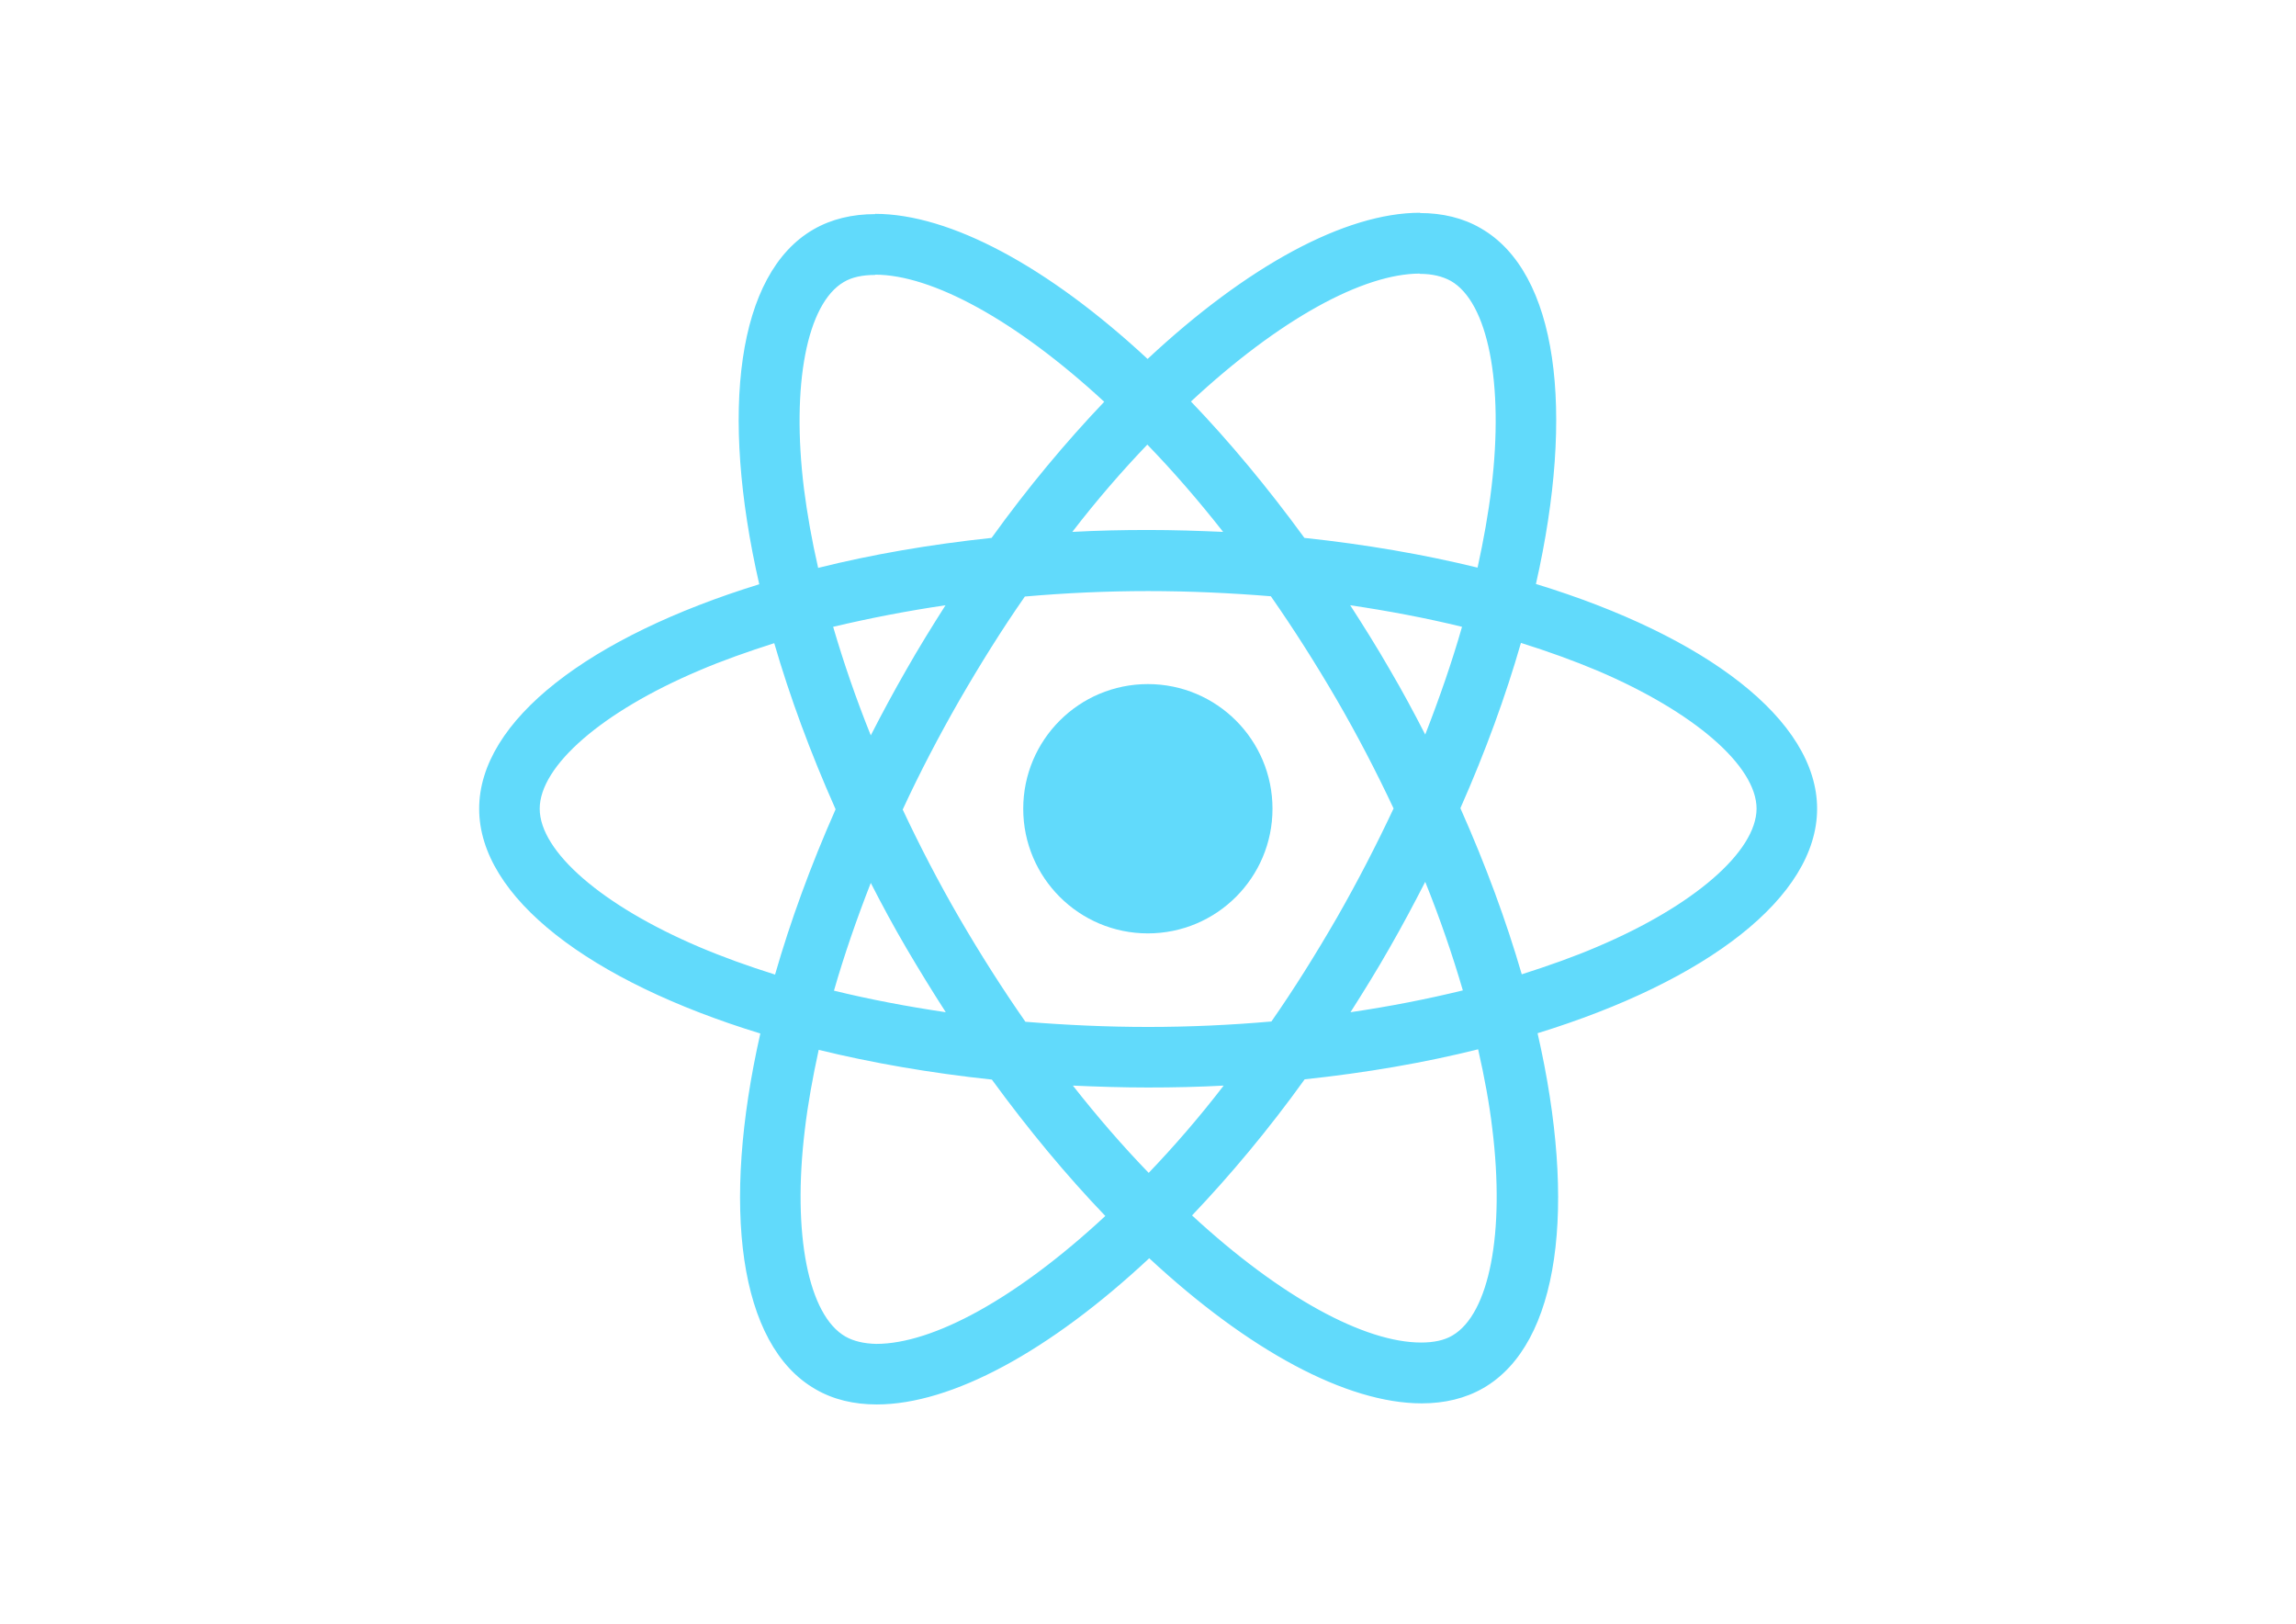
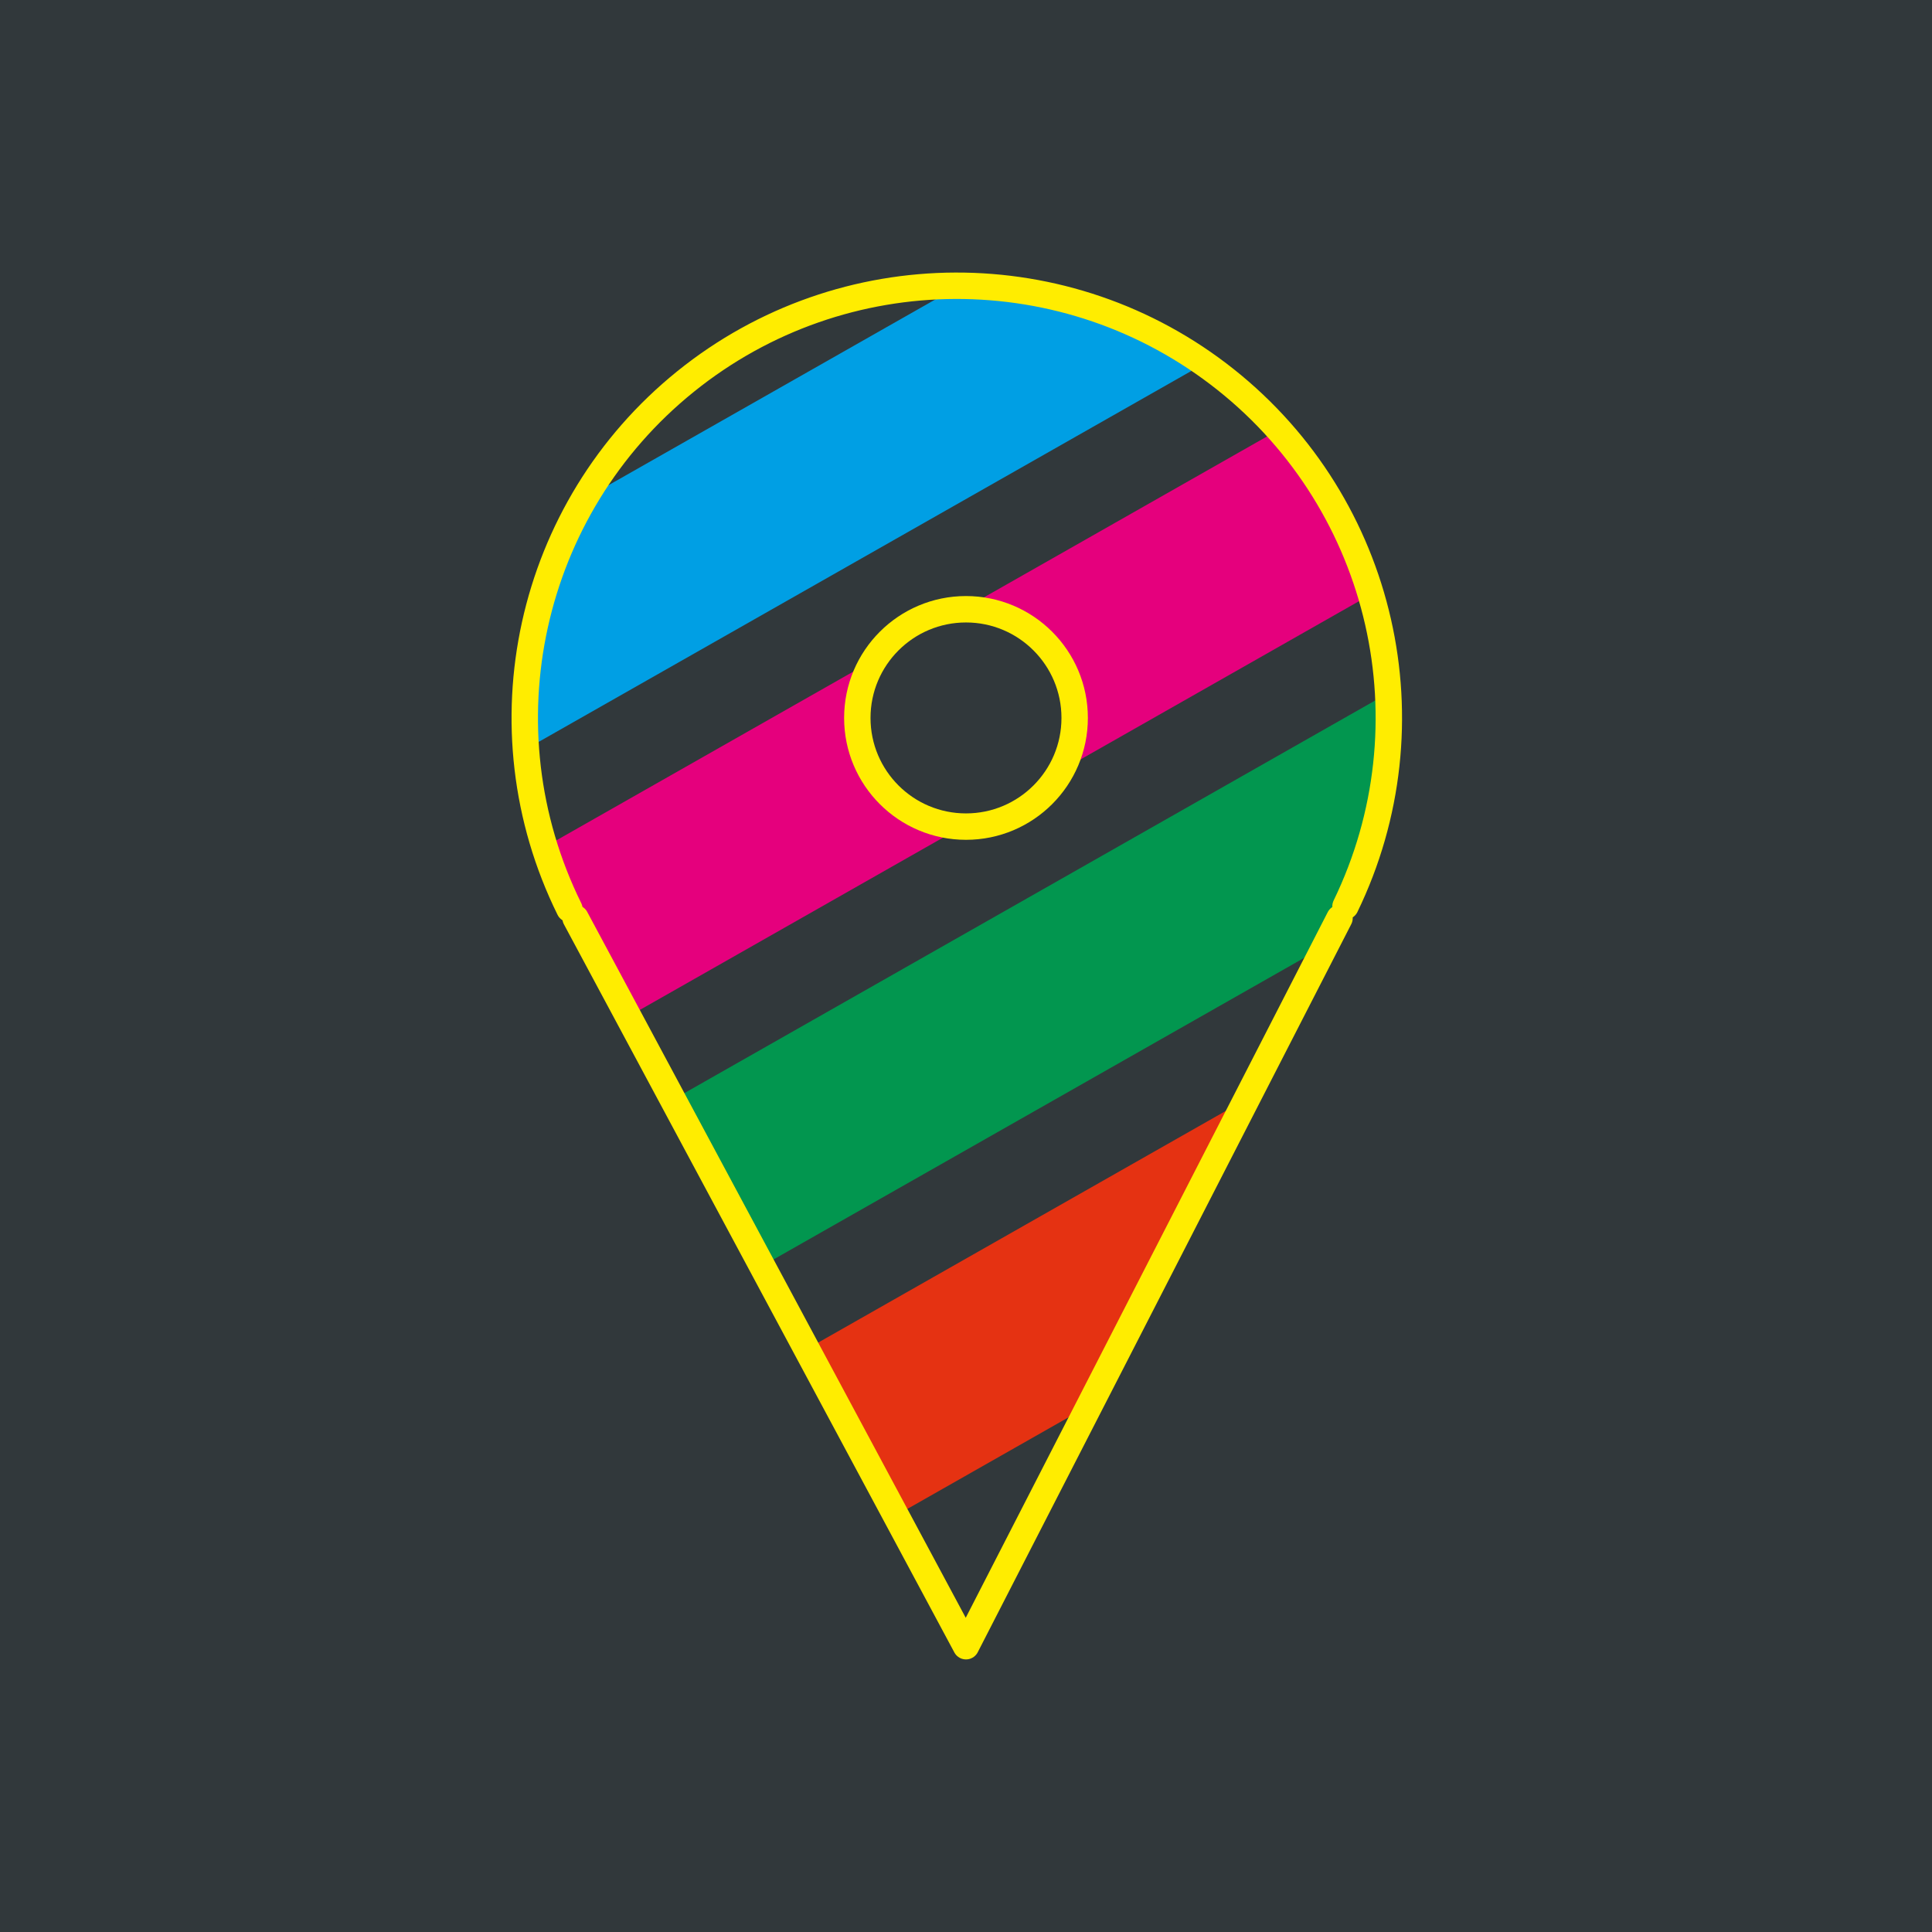
- <svg xmlns="http://www.w3.org/2000/svg" viewBox="0 0 841.9 595.3">
-   <g fill="#61DAFB">
-     <path d="M666.3 296.5c0-32.5-40.7-63.3-103.1-82.4 14.4-63.6 8-114.2-20.2-130.4-6.5-3.8-14.1-5.6-22.4-5.6v22.3c4.6 0 8.3.9 11.4 2.6 13.6 7.8 19.5 37.5 14.9 75.7-1.1 9.4-2.9 19.3-5.1 29.4-19.6-4.8-41-8.5-63.5-10.9-13.5-18.5-27.5-35.3-41.6-50 32.6-30.3 63.2-46.9 84-46.9V78c-27.5 0-63.5 19.6-99.9 53.6-36.4-33.8-72.4-53.2-99.9-53.2v22.3c20.7 0 51.4 16.5 84 46.6-14 14.7-28 31.4-41.3 49.9-22.6 2.4-44 6.1-63.6 11-2.3-10-4-19.7-5.2-29-4.7-38.2 1.1-67.9 14.6-75.8 3-1.8 6.9-2.6 11.5-2.6V78.5c-8.4 0-16 1.8-22.6 5.6-28.1 16.2-34.4 66.7-19.9 130.1-62.2 19.2-102.7 49.9-102.7 82.3 0 32.5 40.7 63.3 103.1 82.4-14.4 63.6-8 114.2 20.2 130.4 6.5 3.8 14.1 5.6 22.5 5.6 27.5 0 63.5-19.6 99.9-53.6 36.4 33.8 72.4 53.2 99.9 53.2 8.4 0 16-1.8 22.6-5.6 28.1-16.2 34.4-66.7 19.9-130.1 62-19.1 102.5-49.9 102.5-82.3zm-130.2-66.7c-3.7 12.9-8.3 26.2-13.5 39.5-4.1-8-8.4-16-13.1-24-4.6-8-9.5-15.8-14.4-23.4 14.2 2.1 27.9 4.7 41 7.9zm-45.8 106.5c-7.8 13.5-15.8 26.3-24.1 38.2-14.9 1.3-30 2-45.2 2-15.1 0-30.2-.7-45-1.9-8.3-11.9-16.4-24.6-24.2-38-7.6-13.1-14.5-26.4-20.8-39.8 6.2-13.4 13.2-26.8 20.7-39.9 7.8-13.5 15.8-26.3 24.1-38.2 14.9-1.3 30-2 45.2-2 15.1 0 30.2.7 45 1.9 8.3 11.9 16.4 24.6 24.2 38 7.6 13.1 14.5 26.4 20.8 39.8-6.3 13.4-13.2 26.8-20.7 39.9zm32.3-13c5.4 13.4 10 26.8 13.8 39.8-13.1 3.2-26.9 5.9-41.2 8 4.9-7.7 9.8-15.6 14.4-23.7 4.6-8 8.9-16.1 13-24.1zM421.2 430c-9.3-9.6-18.6-20.3-27.8-32 9 .4 18.2.7 27.5.7 9.4 0 18.7-.2 27.8-.7-9 11.7-18.3 22.4-27.5 32zm-74.4-58.9c-14.2-2.1-27.9-4.7-41-7.9 3.7-12.9 8.3-26.2 13.5-39.5 4.1 8 8.4 16 13.1 24 4.7 8 9.5 15.8 14.4 23.4zM420.7 163c9.3 9.6 18.6 20.3 27.8 32-9-.4-18.2-.7-27.5-.7-9.4 0-18.7.2-27.8.7 9-11.7 18.3-22.4 27.5-32zm-74 58.9c-4.9 7.7-9.8 15.6-14.4 23.7-4.6 8-8.9 16-13 24-5.4-13.4-10-26.8-13.8-39.8 13.1-3.1 26.9-5.8 41.2-7.9zm-90.5 125.2c-35.4-15.1-58.3-34.9-58.3-50.6 0-15.7 22.9-35.6 58.3-50.6 8.6-3.7 18-7 27.7-10.1 5.7 19.6 13.2 40 22.5 60.9-9.2 20.8-16.6 41.1-22.2 60.6-9.9-3.1-19.3-6.5-28-10.2zM310 490c-13.6-7.8-19.5-37.5-14.9-75.7 1.1-9.4 2.9-19.3 5.1-29.4 19.6 4.8 41 8.5 63.5 10.9 13.5 18.5 27.5 35.3 41.6 50-32.6 30.3-63.2 46.9-84 46.9-4.5-.1-8.3-1-11.3-2.7zm237.2-76.2c4.7 38.2-1.1 67.9-14.6 75.8-3 1.8-6.9 2.6-11.5 2.6-20.7 0-51.4-16.5-84-46.6 14-14.7 28-31.4 41.3-49.9 22.6-2.4 44-6.1 63.6-11 2.3 10.1 4.1 19.8 5.2 29.1zm38.5-66.7c-8.6 3.7-18 7-27.7 10.1-5.7-19.6-13.2-40-22.5-60.9 9.2-20.8 16.6-41.1 22.2-60.6 9.9 3.1 19.3 6.5 28.1 10.2 35.4 15.1 58.3 34.9 58.3 50.6-.1 15.7-23 35.6-58.4 50.6zM320.8 78.4z" />
-     <circle cx="420.9" cy="296.5" r="45.7" />
-     <path d="M520.5 78.1z" />
+ <svg xmlns="http://www.w3.org/2000/svg" width="512" height="512" viewBox="0 0 135.467 135.467" version="1.1" id="svg1" xml:space="preserve">
+   <defs id="defs1" />
+   <g id="layer1">
+     <rect style="font-variation-settings:'wdth' 70, 'wght' 600;display:inline;fill:#31383b;fill-opacity:1;stroke-width:0.564;stroke-linecap:round;stroke-linejoin:bevel" id="rect1" width="135.467" height="135.467" x="0" y="0" />
+     <g id="layer2" style="display:none">
+       <path style="font-variation-settings:'wdth' 70, 'wght' 600;fill:none;fill-opacity:1;stroke:#bec3c6;stroke-width:1.844;stroke-linecap:round;stroke-linejoin:round;stroke-miterlimit:4;stroke-dasharray:none;stroke-opacity:1" d="M 52.995,108.8 57.09,26.959" id="path2" />
+       <path style="display:inline;fill:#bec3c6;fill-opacity:1;stroke:none;stroke-width:0.286;stroke-linejoin:bevel;stroke-dasharray:none;stroke-opacity:1" d="m 65.508,29.087 3.371,0.165 0.019,-0.39 7.99,0.391 -0.019,0.39 3.243,0.159 -0.026,0.526 26.866,1.314 -0.533,10.901 -27.557,-1.348 -0.665,-0.667 -1.356,-0.051 -1.332,1.113 -0.084,1.573 0.414,0.339 -0.724,14.79 0.313,0.015 -0.243,4.972 c 0,0 1.063,1.202 0.98,3.543 -0.083,2.325 -1.322,3.461 -1.322,3.461 l -0.258,5.272 -0.313,-0.015 -0.722,14.749 -0.443,0.255 -0.127,1.589 1.248,1.282 1.516,0.051 0.527,-0.396 27.609,1.351 -0.522,10.665 -27.247,-1.374 -0.026,0.539 -3.096,-0.151 -0.014,0.278 -2.296,-0.112 -0.015,0.299 -3.28,-0.16 0.015,-0.299 -2.477,-0.121 0.014,-0.278 -3.071,-0.15 1.399,-28.588 -1.956,-0.096 0.172,-3.505 0.469,0.013 0.005,-0.147 0.235,0.008 0.06,-1.697 -0.444,-0.019 0.017,-0.475 0.444,0.013 0.053,-1.497 -0.444,-0.016 0.017,-0.467 0.444,0.016 0.059,-1.673 -0.444,-0.016 0.016,-0.459 0.444,0.016 0.053,-1.505 -0.444,-0.016 0.016,-0.463 0.444,0.016 0.067,-1.638 -0.364,-0.013 0.012,-0.332 -0.21,-0.007 0.163,-3.329 1.956,0.096 z" id="path5-8" />
+       <rect style="font-variation-settings:'wdth' 70, 'wght' 600;fill:#bec3c6;fill-opacity:1;stroke:none;stroke-width:2.133;stroke-linecap:round;stroke-linejoin:round;stroke-miterlimit:4;stroke-dasharray:none;stroke-opacity:1" id="rect8" width="17.109" height="70.862" x="34.112" y="28.379" transform="matrix(0.9987175,0.05062897,-0.05062389,0.9987178,0,0)" />
+       <rect style="font-variation-settings:'wdth' 70, 'wght' 600;fill:none;fill-opacity:1;stroke:#ffed00;stroke-width:1.852;stroke-linecap:round;stroke-linejoin:round;stroke-miterlimit:4;stroke-dasharray:none;stroke-opacity:1" id="rect2" width="84.372" height="83.066" x="25.547" y="26.2" />
+     </g>
+     <g id="layer3" transform="translate(0,4.34778)">
+       <rect style="font-variation-settings:'wdth' 70, 'wght' 600;fill:#e5007d;fill-opacity:1;stroke:none;stroke-width:2.367;stroke-linecap:round;stroke-linejoin:round;stroke-miterlimit:4;stroke-dasharray:none;stroke-opacity:1" id="rect9" width="13.229" height="91.996" x="66.724" y="-73.961" transform="rotate(60.38819)" />
+       <rect style="font-variation-settings:'wdth' 70, 'wght' 600;fill:#009fe4;fill-opacity:1;stroke:none;stroke-width:2.367;stroke-linecap:round;stroke-linejoin:round;stroke-miterlimit:4;stroke-dasharray:none;stroke-opacity:1" id="rect9-3" width="13.229" height="91.996" x="46.88" y="-73.961" transform="rotate(60.38819)" />
+       <rect style="font-variation-settings:'wdth' 70, 'wght' 600;fill:#02964f;fill-opacity:1;stroke:none;stroke-width:2.367;stroke-linecap:round;stroke-linejoin:round;stroke-miterlimit:4;stroke-dasharray:none;stroke-opacity:1" id="rect9-3-3" width="13.229" height="91.996" x="86.567" y="-73.961" transform="rotate(60.38819)" />
+       <rect style="font-variation-settings:'wdth' 70, 'wght' 600;fill:#e53212;fill-opacity:1;stroke:none;stroke-width:2.367;stroke-linecap:round;stroke-linejoin:round;stroke-miterlimit:4;stroke-dasharray:none;stroke-opacity:1" id="rect9-3-3-0" width="13.229" height="91.996" x="106.411" y="-73.961" transform="rotate(60.38819)" />
+       <rect style="font-variation-settings:'wdth' 70, 'wght' 600;display:inline;fill:#31383b;fill-opacity:1;stroke-width:0.371;stroke-linecap:round;stroke-linejoin:bevel" id="rect1-8" width="58.5" height="135.467" x="112.008" y="-40.344" transform="rotate(29.09696)" />
+       <rect style="font-variation-settings:'wdth' 70, 'wght' 600;display:inline;fill:#31383b;fill-opacity:1;stroke-width:0.371;stroke-linecap:round;stroke-linejoin:bevel" id="rect1-8-5" width="58.5" height="135.467" x="-51.597" y="15.176" transform="rotate(-28.5077)" />
+       <rect style="font-variation-settings:'wdth' 70, 'wght' 600;display:inline;fill:#31383b;fill-opacity:1;stroke-width:0.21;stroke-linecap:round;stroke-linejoin:bevel" id="rect1-8-5-7" width="32.755" height="77.732" x="-49.542" y="-120.769" transform="matrix(-0.4548137,0.8905866,-0.9045495,-0.4263687,0,0)" />
+       <rect style="font-variation-settings:'wdth' 70, 'wght' 600;display:inline;fill:#31383b;fill-opacity:1;stroke-width:0.21;stroke-linecap:round;stroke-linejoin:bevel" id="rect1-8-5-7-1" width="32.755" height="77.732" x="-99.378" y="-105.87" transform="matrix(-0.8923355,0.4513727,-0.4794181,-0.8775866,0,0)" />
+       <rect style="font-variation-settings:'wdth' 70, 'wght' 600;display:inline;fill:#31383b;fill-opacity:1;stroke-width:0.21;stroke-linecap:round;stroke-linejoin:bevel" id="rect1-8-5-7-1-0" width="32.755" height="77.732" x="-129.076" y="-86.767" transform="matrix(-0.999855,-0.01703032,-0.01465685,-0.9998926,0,0)" />
+       <rect style="font-variation-settings:'wdth' 70, 'wght' 600;display:inline;fill:#31383b;fill-opacity:1;stroke-width:0.078;stroke-linecap:round;stroke-linejoin:bevel" id="rect1-8-5-7-1-0-0" width="20.316" height="17.408" x="7.635" y="-127.88" transform="matrix(-0.398841,0.9170201,-0.9346585,-0.3555467,0,0)" />
+       <rect style="font-variation-settings:'wdth' 70, 'wght' 600;display:inline;fill:#31383b;fill-opacity:1;stroke-width:0.078;stroke-linecap:round;stroke-linejoin:bevel" id="rect1-8-5-7-1-0-0-6" width="20.316" height="17.408" x="-11.607" y="-76.998" transform="matrix(-0.1577035,0.9874865,-0.993778,-0.1113793,0,0)" />
+       <rect style="font-variation-settings:'wdth' 70, 'wght' 600;display:inline;fill:#31383b;fill-opacity:1;stroke-width:0.078;stroke-linecap:round;stroke-linejoin:bevel" id="rect1-8-5-7-1-0-0-6-5" width="20.316" height="17.408" x="27.129" y="-43.396" transform="matrix(-0.1577035,0.9874865,-0.993778,-0.1113793,0,0)" />
+       <rect style="font-variation-settings:'wdth' 70, 'wght' 600;display:inline;fill:#31383b;fill-opacity:1;stroke-width:0.078;stroke-linecap:round;stroke-linejoin:bevel" id="rect1-8-5-7-1-0-0-6-9" width="20.316" height="17.408" x="1.951" y="-49.688" transform="matrix(-0.3909477,0.9204129,-0.9376787,-0.3475034,0,0)" />
+       <path style="font-variation-settings:'wdth' 70, 'wght' 600;fill:none;fill-opacity:1;stroke:#ffed00;stroke-width:1.852;stroke-linecap:round;stroke-linejoin:round;stroke-miterlimit:4;stroke-dasharray:none;stroke-opacity:1" id="path8" d="m -9.517,-70.925 a 30.292,30.292 0 0 1 -23.674,29.56 30.292,30.292 0 0 1 -34.018,-16.643 30.292,30.292 0 0 1 8.809,-36.832" transform="rotate(153.7303)" />
+       <circle style="font-variation-settings:'wdth' 70, 'wght' 600;fill:#31383b;fill-opacity:1;stroke:#ffed00;stroke-width:1.852;stroke-linecap:round;stroke-linejoin:round;stroke-miterlimit:4;stroke-dasharray:none;stroke-opacity:1" id="path8-0" cx="67.733" cy="45.992" r="7.62" />
+       <path style="font-variation-settings:'wdth' 70, 'wght' 600;fill:none;fill-opacity:1;stroke:#ffed00;stroke-width:1.852;stroke-linecap:round;stroke-linejoin:round;stroke-miterlimit:4;stroke-dasharray:none;stroke-opacity:1" d="M 40.358,60.029 67.733,111.08 93.923,60.029" id="path9" />
+     </g>
  </g>
</svg>
